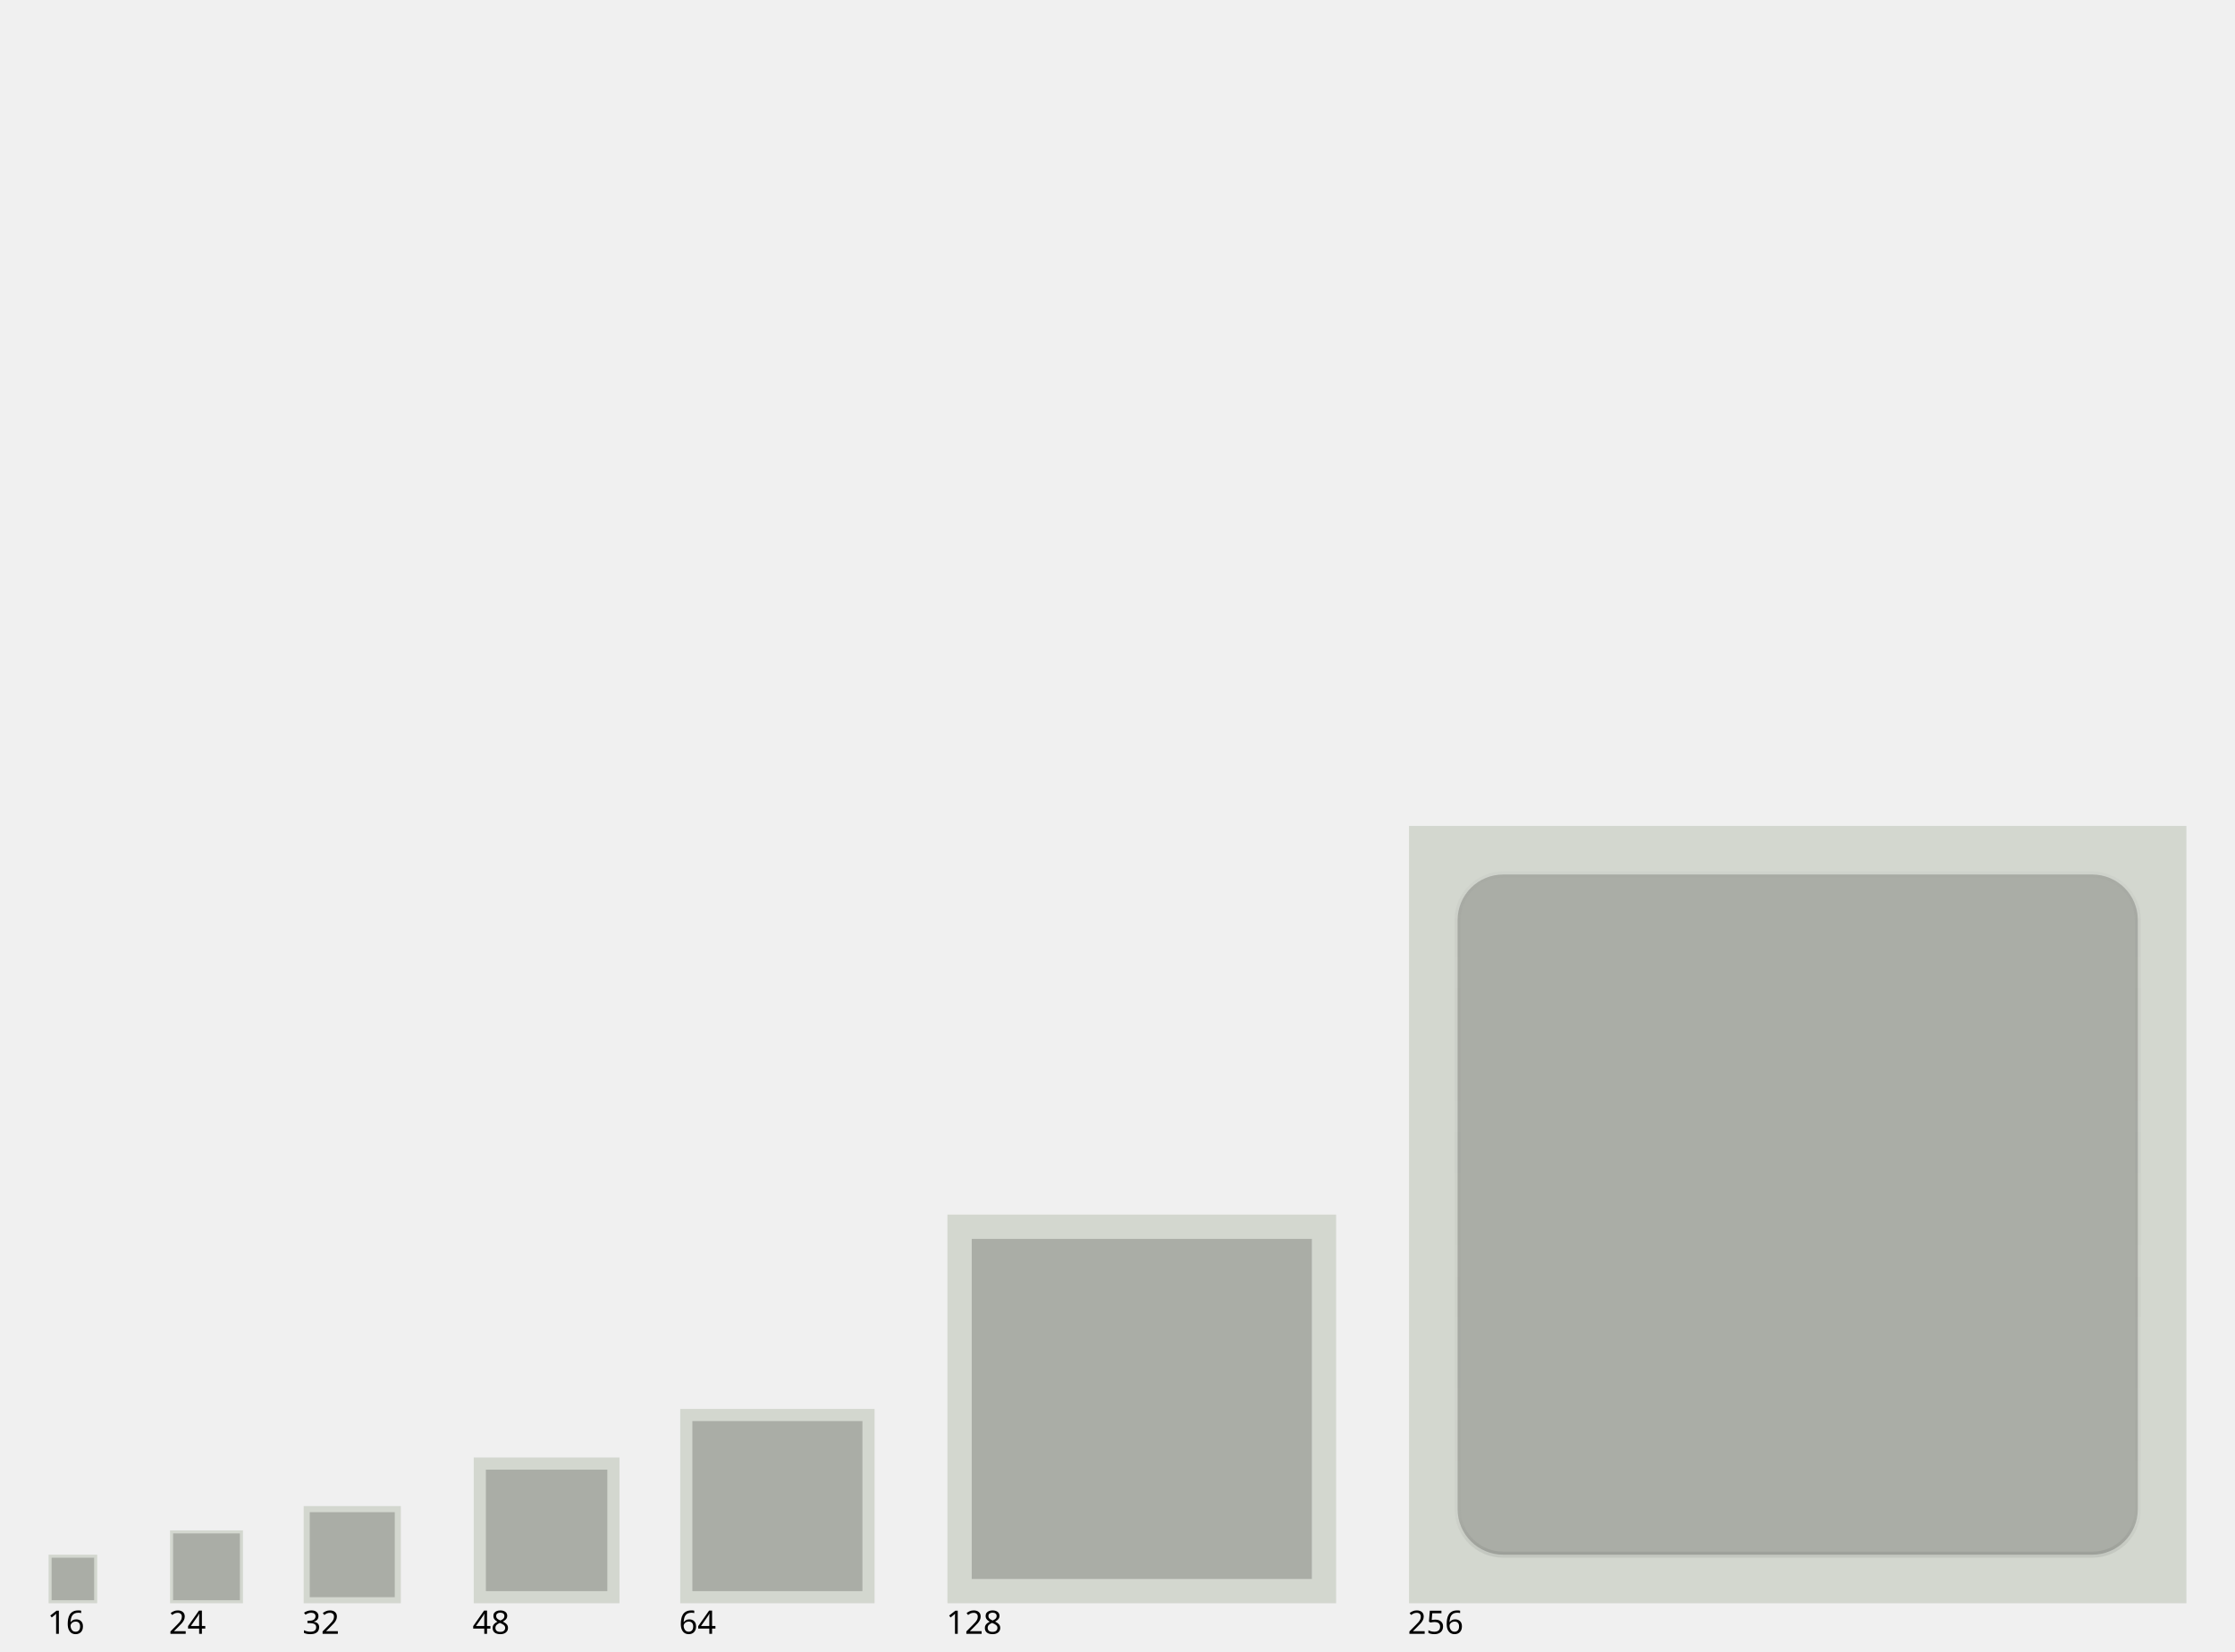
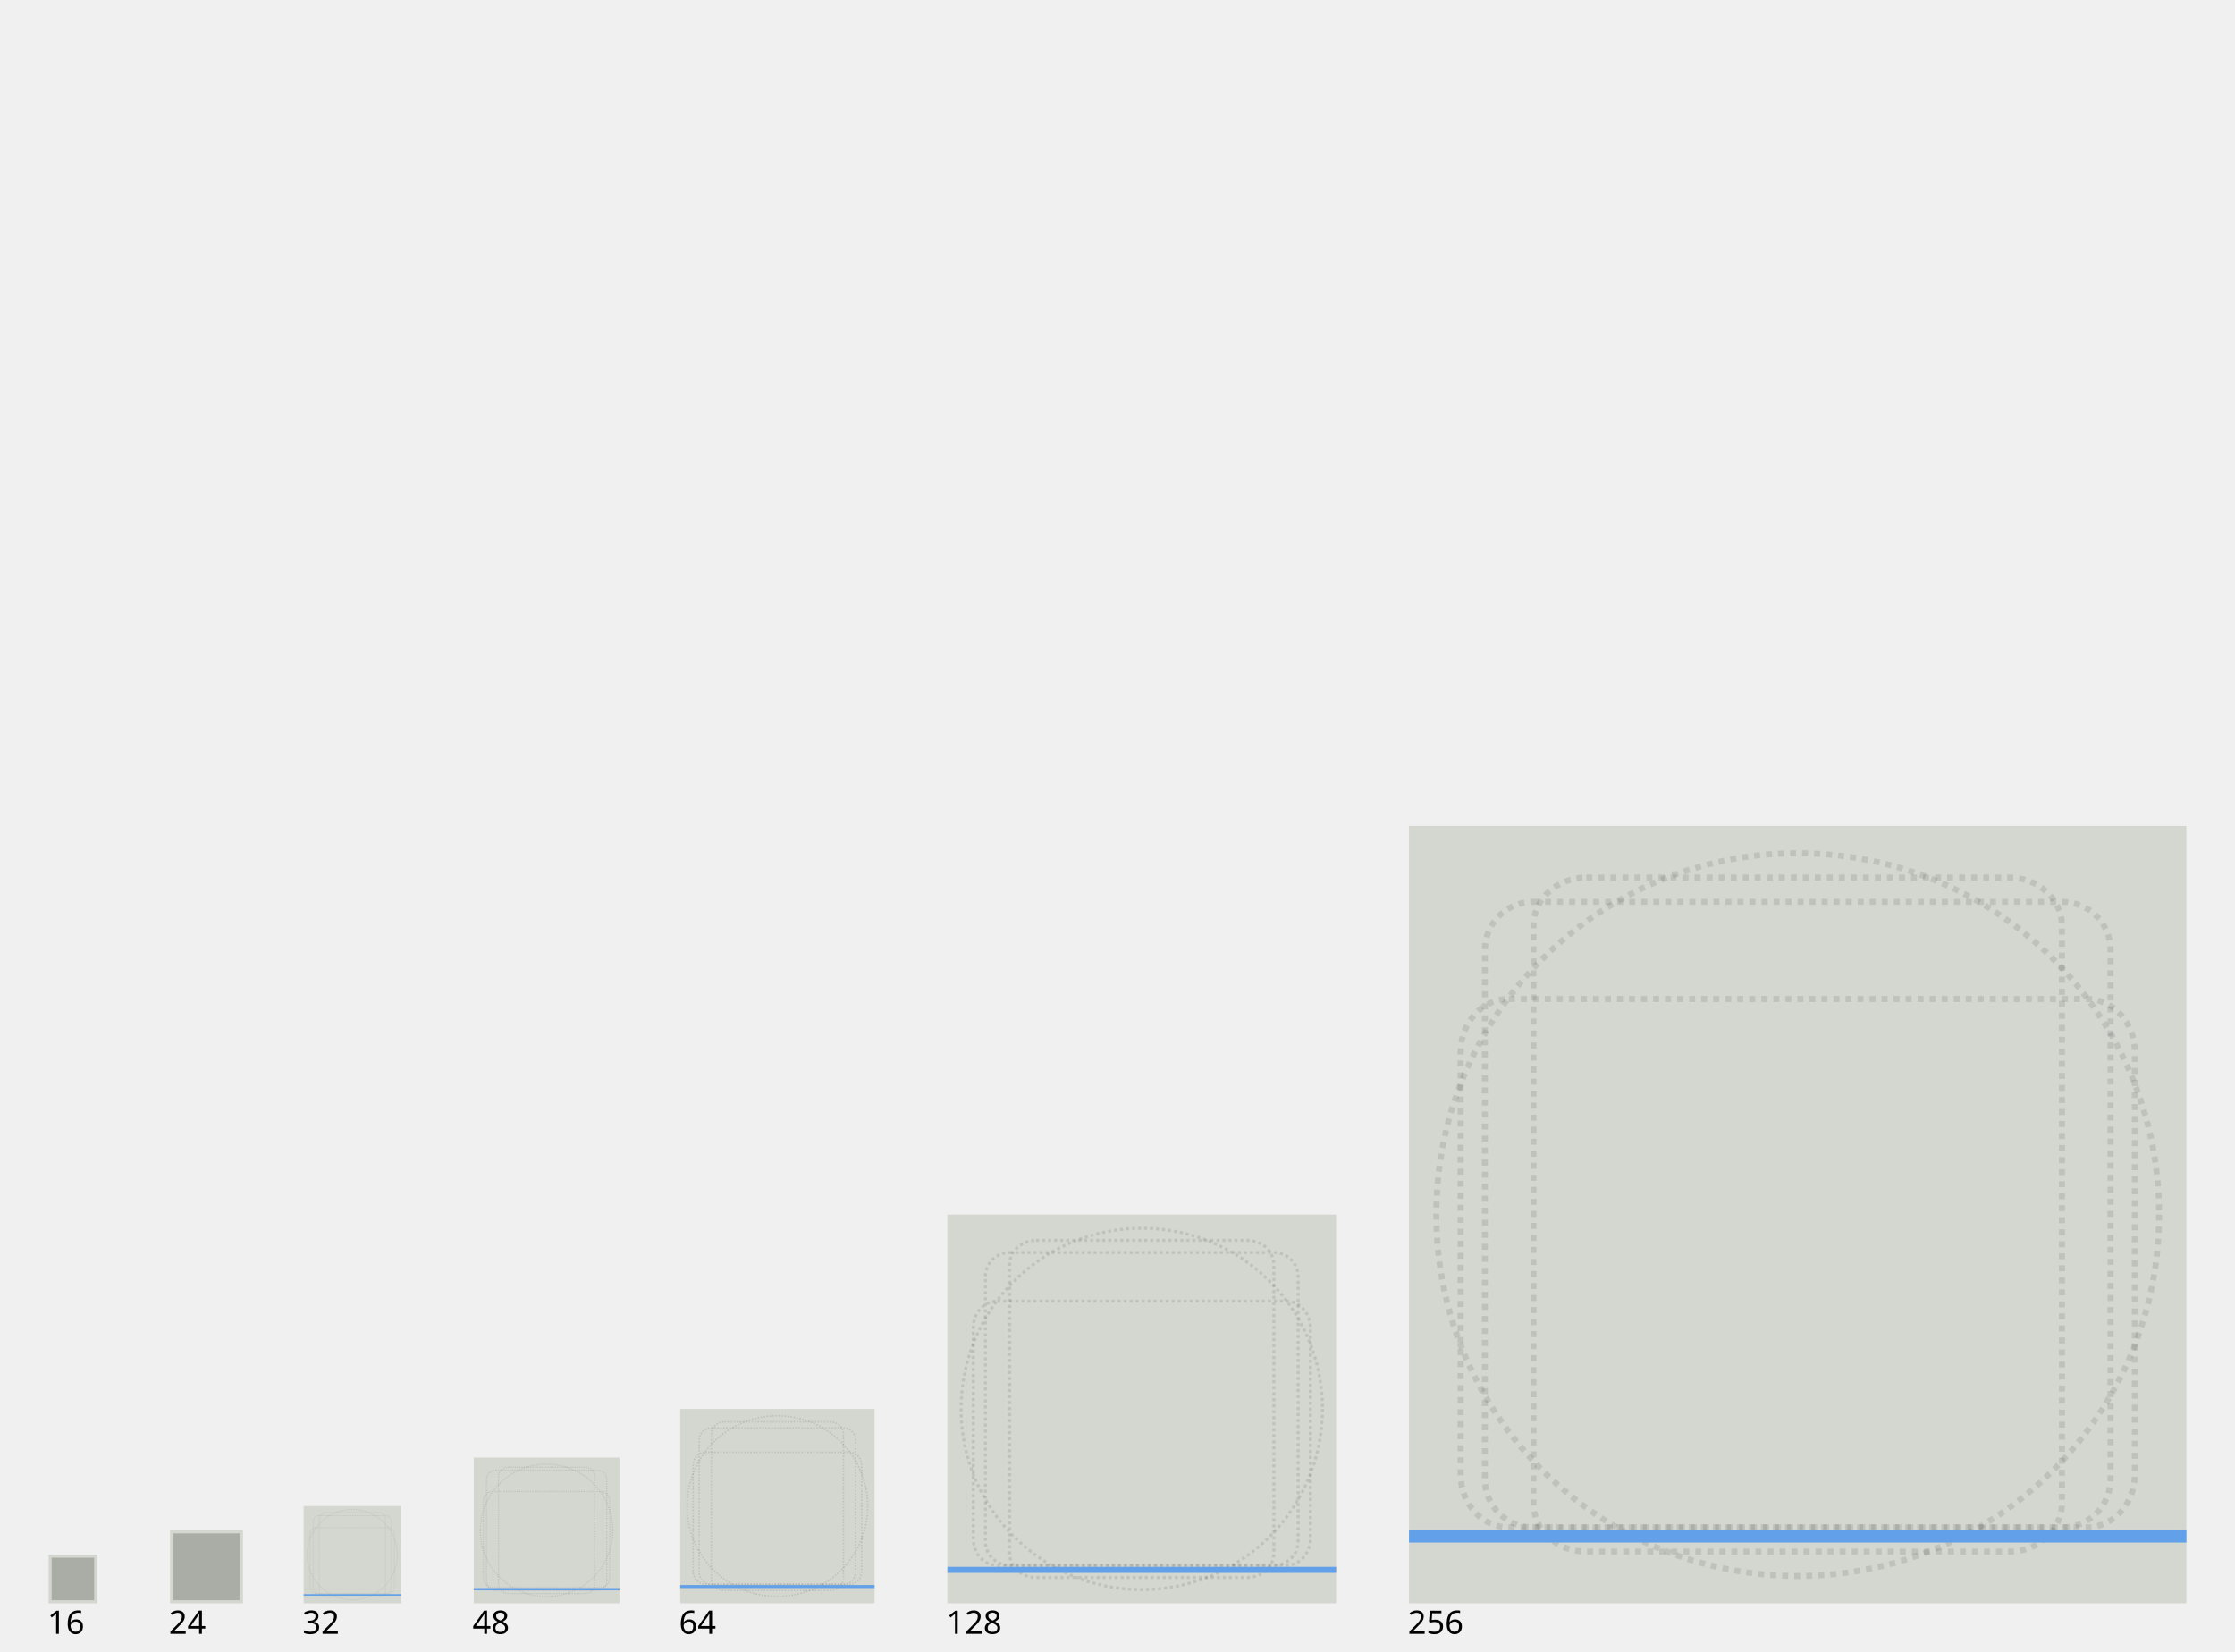
<svg xmlns="http://www.w3.org/2000/svg" xmlns:xlink="http://www.w3.org/1999/xlink" width="736" height="544" id="svg11300" version="1.0" style="display:inline;enable-background:new">
  <defs id="defs3">
-     <linearGradient id="linearGradient2838">
-       <stop id="stop2830" offset="0" style="stop-color:#888888;stop-opacity:0.196" />
-       <stop style="stop-color:#7f7f7f;stop-opacity:0.314" offset="0.059" id="stop2832" />
-       <stop id="stop2834" offset="0.941" style="stop-color:#7f7f7f;stop-opacity:0.196" />
-       <stop id="stop2836" offset="1" style="stop-color:#000000;stop-opacity:0.275" />
-     </linearGradient>
    <linearGradient id="linearGradient2797">
      <stop style="stop-color:#888888;stop-opacity:0.196" offset="0" id="stop2789" />
      <stop id="stop2791" offset="0.065" style="stop-color:#7f7f7f;stop-opacity:0.314" />
      <stop style="stop-color:#7f7f7f;stop-opacity:0.196" offset="0.927" id="stop2793" />
      <stop style="stop-color:#000000;stop-opacity:0.275" offset="1" id="stop2795" />
    </linearGradient>
    <linearGradient id="linearGradient2772">
      <stop style="stop-color:#888888;stop-opacity:0.196" offset="0" id="stop2764" />
      <stop id="stop2766" offset="0.038" style="stop-color:#7f7f7f;stop-opacity:0.314" />
      <stop style="stop-color:#7f7f7f;stop-opacity:0.196" offset="0.943" id="stop2768" />
      <stop style="stop-color:#000000;stop-opacity:0.275" offset="1" id="stop2770" />
    </linearGradient>
    <linearGradient id="linearGradient2689">
      <stop style="stop-color:#888888;stop-opacity:0.196" offset="0" id="stop2681" />
      <stop id="stop2683" offset="0.04" style="stop-color:#7f7f7f;stop-opacity:0.314" />
      <stop style="stop-color:#7f7f7f;stop-opacity:0.196" offset="0.92" id="stop2685" />
      <stop style="stop-color:#000000;stop-opacity:0.275" offset="1" id="stop2687" />
    </linearGradient>
    <linearGradient id="linearGradient2649">
      <stop id="stop2641" offset="0" style="stop-color:#888888;stop-opacity:0.196" />
      <stop style="stop-color:#7f7f7f;stop-opacity:0.314" offset="0.053" id="stop2643" />
      <stop id="stop2645" offset="0.895" style="stop-color:#7f7f7f;stop-opacity:0.196" />
      <stop id="stop2647" offset="1" style="stop-color:#000000;stop-opacity:0.275" />
    </linearGradient>
    <linearGradient id="linearGradient2591">
      <stop id="stop2583" offset="0" style="stop-color:#000000;stop-opacity:0.982" />
      <stop style="stop-color:#7f7f7f;stop-opacity:0.196" offset="0.094" id="stop2585" />
      <stop id="stop2587" offset="0.919" style="stop-color:#7f7f7f;stop-opacity:0.196" />
      <stop id="stop2589" offset="1" style="stop-color:#000000;stop-opacity:0.396" />
    </linearGradient>
    <linearGradient id="linearGradient2312">
      <stop style="stop-color:#ffffff;stop-opacity:0.118" offset="0" id="stop2304" />
      <stop id="stop2306" offset="0.094" style="stop-color:#7f7f7f;stop-opacity:0.196" />
      <stop style="stop-color:#7f7f7f;stop-opacity:0.196" offset="0.919" id="stop2308" />
      <stop style="stop-color:#000000;stop-opacity:0.396" offset="1" id="stop2310" />
    </linearGradient>
    <linearGradient id="linearGradient2157">
      <stop id="stop2153" offset="0" style="stop-color:#ffffff;stop-opacity:0.118" />
      <stop id="stop2155" offset="1" style="stop-color:#000000;stop-opacity:0.392" />
    </linearGradient>
    <linearGradient gradientTransform="translate(41,-7)" xlink:href="#linearGradient2157" id="linearGradient2071-2" x1="27" y1="270" x2="27" y2="288" gradientUnits="userSpaceOnUse" />
    <linearGradient gradientTransform="translate(461.5,-226.5)" xlink:href="#linearGradient2312" id="linearGradient2071-2-2-6-0-9-3" x1="130.5" y1="272.5" x2="130.5" y2="492.5" gradientUnits="userSpaceOnUse" />
    <linearGradient xlink:href="#linearGradient2591" id="linearGradient2571" x1="22" y1="271" x2="22" y2="281" gradientUnits="userSpaceOnUse" />
    <linearGradient gradientTransform="translate(44,-6)" xlink:href="#linearGradient2649" id="linearGradient2601-3" x1="20" y1="269" x2="20" y2="288" gradientUnits="userSpaceOnUse" />
    <linearGradient gradientTransform="translate(71,-29)" xlink:href="#linearGradient2689" id="linearGradient2601-3-4" x1="38" y1="285" x2="38" y2="310" gradientUnits="userSpaceOnUse" />
    <linearGradient gradientTransform="translate(178,-68)" xlink:href="#linearGradient2772" id="linearGradient2601-3-4-2-6" x1="66" y1="294" x2="66" y2="347" gradientUnits="userSpaceOnUse" />
    <linearGradient gradientTransform="translate(287,-75)" xlink:href="#linearGradient2797" id="linearGradient2601-3-4-2-7" x1="57" y1="241" x2="57" y2="350" gradientUnits="userSpaceOnUse" />
-     <linearGradient xlink:href="#linearGradient2838" id="linearGradient2866" x1="494" y1="46" x2="494" y2="268" gradientUnits="userSpaceOnUse" />
  </defs>
  <g style="display:inline" id="layer1" transform="translate(0,244)">
    <g style="display:inline" id="layer7">
      <text y="337.745" xml:space="preserve" x="15.007" style="font-style:normal;font-variant:normal;font-weight:normal;font-stretch:normal;line-height:0%;font-family:'DejaVu Sans';-inkscape-font-specification:'DejaVu Sans';display:inline;fill:#000000;fill-opacity:1;stroke:none;enable-background:new" id="context">
        <tspan style="font-style:normal;font-variant:normal;font-weight:normal;font-stretch:normal;font-size:18px;line-height:1.25;font-family:'Fira Sans';-inkscape-font-specification:'Fira Sans'" y="337.745" x="15.007" id="tspan3933">context</tspan>
      </text>
      <text y="337.745" xml:space="preserve" x="142.488" style="font-style:normal;font-variant:normal;font-weight:bold;font-stretch:normal;line-height:0%;font-family:'DejaVu Sans';-inkscape-font-specification:'DejaVu Sans Bold';text-align:start;writing-mode:lr-tb;text-anchor:start;display:inline;fill:#000000;fill-opacity:1;stroke:none;enable-background:new" id="icon-name">
        <tspan style="font-style:normal;font-variant:normal;font-weight:bold;font-stretch:normal;font-size:18px;line-height:1.25;font-family:'Roboto Slab';-inkscape-font-specification:'Roboto Slab Bold'" y="337.745" x="142.488" id="tspan3937">icon-name</tspan>
      </text>
      <rect style="display:inline;overflow:visible;visibility:visible;fill:#d3d7cf;fill-opacity:1;fill-rule:nonzero;stroke:none;stroke-width:2;marker:none;enable-background:accumulate" id="rect16x16" width="16" height="16" x="-32" y="268" transform="scale(-1,1)" />
      <rect style="display:inline;overflow:visible;visibility:visible;fill:#d3d7cf;fill-opacity:1;fill-rule:nonzero;stroke:none;stroke-width:2;marker:none;enable-background:accumulate" id="rect24x24" width="24" height="24" x="-80" y="260" transform="scale(-1,1)" />
      <rect style="display:inline;overflow:visible;visibility:visible;fill:#d3d7cf;fill-opacity:1;fill-rule:nonzero;stroke:none;stroke-width:2;marker:none;enable-background:accumulate" id="rect32x32" width="32" height="32" x="-132" y="252" transform="scale(-1,1)" />
      <rect y="236" x="-204" height="48" width="48" id="rect48x48" style="display:inline;overflow:visible;visibility:visible;fill:#d3d7cf;fill-opacity:1;fill-rule:nonzero;stroke:none;stroke-width:2;marker:none;enable-background:accumulate" transform="scale(-1,1)" />
      <rect style="display:inline;overflow:visible;visibility:visible;fill:#d3d7cf;fill-opacity:1;fill-rule:nonzero;stroke:none;stroke-width:0.25;marker:none;enable-background:accumulate" id="rect3951" width="64" height="64" x="-288" y="220" transform="scale(-1,1)" />
      <rect y="28" x="-720" height="256" width="256" id="rect48x48-3" style="display:inline;overflow:visible;visibility:visible;fill:#d3d7cf;fill-opacity:1;fill-rule:nonzero;stroke:none;stroke-width:10.667;marker:none;enable-background:accumulate" transform="scale(-1,1)" />
      <rect y="156" x="-440" height="128" width="128" id="rect48x48-6" style="display:inline;overflow:visible;visibility:visible;fill:#d3d7cf;fill-opacity:1;fill-rule:nonzero;stroke:none;stroke-width:5.333;marker:none;enable-background:accumulate" transform="scale(-1,1)" />
      <text xml:space="preserve" style="font-style:normal;font-weight:normal;font-size:10.667px;line-height:1.25;font-family:sans-serif;letter-spacing:0px;word-spacing:0px;fill:#000000;fill-opacity:1;stroke:none" x="463.605" y="294.069" id="text858">
        <tspan id="tspan856" x="463.605" y="294.069" style="font-style:normal;font-variant:normal;font-weight:normal;font-stretch:normal;font-family:'Roboto Slab';-inkscape-font-specification:'Roboto Slab'">256</tspan>
      </text>
      <text xml:space="preserve" style="font-style:normal;font-weight:normal;font-size:10.667px;line-height:1.25;font-family:sans-serif;letter-spacing:0px;word-spacing:0px;display:inline;fill:#000000;fill-opacity:1;stroke:none;enable-background:new" x="311.605" y="294.069" id="text858-7">
        <tspan x="311.605" y="294.069" style="font-style:normal;font-variant:normal;font-weight:normal;font-stretch:normal;font-family:'Roboto Slab';-inkscape-font-specification:'Roboto Slab'" id="tspan918">128</tspan>
      </text>
      <text xml:space="preserve" style="font-style:normal;font-weight:normal;font-size:10.667px;line-height:1.25;font-family:sans-serif;letter-spacing:0px;word-spacing:0px;display:inline;fill:#000000;fill-opacity:1;stroke:none;enable-background:new" x="223.605" y="294.069" id="text858-79">
        <tspan id="tspan856-7" x="223.605" y="294.069" style="font-style:normal;font-variant:normal;font-weight:normal;font-stretch:normal;font-family:'Roboto Slab';-inkscape-font-specification:'Roboto Slab'">64</tspan>
      </text>
      <text xml:space="preserve" style="font-style:normal;font-weight:normal;font-size:10.667px;line-height:1.25;font-family:sans-serif;letter-spacing:0px;word-spacing:0px;display:inline;fill:#000000;fill-opacity:1;stroke:none;enable-background:new" x="155.605" y="294.069" id="text858-1">
        <tspan id="tspan856-6" x="155.605" y="294.069" style="font-style:normal;font-variant:normal;font-weight:normal;font-stretch:normal;font-family:'Roboto Slab';-inkscape-font-specification:'Roboto Slab'">48</tspan>
      </text>
      <text xml:space="preserve" style="font-style:normal;font-weight:normal;font-size:10.667px;line-height:1.25;font-family:sans-serif;letter-spacing:0px;word-spacing:0px;display:inline;fill:#000000;fill-opacity:1;stroke:none;enable-background:new" x="99.605" y="294.069" id="text858-3">
        <tspan id="tspan856-0" x="99.605" y="294.069" style="font-style:normal;font-variant:normal;font-weight:normal;font-stretch:normal;font-family:'Roboto Slab';-inkscape-font-specification:'Roboto Slab'">32</tspan>
      </text>
      <text xml:space="preserve" style="font-style:normal;font-weight:normal;font-size:10.667px;line-height:1.25;font-family:sans-serif;letter-spacing:0px;word-spacing:0px;display:inline;fill:#000000;fill-opacity:1;stroke:none;enable-background:new" x="55.605" y="294.069" id="text858-2">
        <tspan id="tspan856-1" x="55.605" y="294.069" style="font-style:normal;font-variant:normal;font-weight:normal;font-stretch:normal;font-family:'Roboto Slab';-inkscape-font-specification:'Roboto Slab'">24</tspan>
      </text>
      <text xml:space="preserve" style="font-style:normal;font-weight:normal;font-size:10.667px;line-height:1.25;font-family:sans-serif;letter-spacing:0px;word-spacing:0px;display:inline;fill:#000000;fill-opacity:1;stroke:none;enable-background:new" x="15.605" y="294.069" id="text858-5">
        <tspan id="tspan856-65" x="15.605" y="294.069" style="font-style:normal;font-variant:normal;font-weight:normal;font-stretch:normal;font-family:'Roboto Slab';-inkscape-font-specification:'Roboto Slab'">16</tspan>
      </text>
-       <rect style="opacity:1;vector-effect:none;fill:#000000;fill-opacity:0.196;stroke:url(#linearGradient2866);stroke-width:2;stroke-linecap:round;stroke-linejoin:round;stroke-miterlimit:4;stroke-dasharray:none;stroke-dashoffset:0;stroke-opacity:0.275" id="rect2858" width="224" height="224" x="480" y="44" ry="15" />
-       <rect style="opacity:1;vector-effect:none;fill:#000000;fill-opacity:0.196;stroke:none;stroke-width:2;stroke-linecap:round;stroke-linejoin:round;stroke-miterlimit:4;stroke-dasharray:none;stroke-dashoffset:0;stroke-opacity:0.275" id="rect2868" width="112" height="112" x="320" y="164" ry="0" />
-       <rect style="opacity:1;vector-effect:none;fill:#000000;fill-opacity:0.196;stroke:none;stroke-width:2;stroke-linecap:round;stroke-linejoin:round;stroke-miterlimit:4;stroke-dasharray:none;stroke-dashoffset:0;stroke-opacity:0.275" id="rect2874" width="56" height="56" x="228" y="224" ry="0" />
-       <rect style="opacity:1;vector-effect:none;fill:#000000;fill-opacity:0.196;stroke:none;stroke-width:2;stroke-linecap:round;stroke-linejoin:round;stroke-miterlimit:4;stroke-dasharray:none;stroke-dashoffset:0;stroke-opacity:0.275" id="rect2876" width="40" height="40" x="160" y="240" />
-       <rect style="opacity:1;vector-effect:none;fill:#000000;fill-opacity:0.196;stroke:none;stroke-width:2;stroke-linecap:round;stroke-linejoin:round;stroke-miterlimit:4;stroke-dasharray:none;stroke-dashoffset:0;stroke-opacity:0.275" id="rect2878" width="28" height="28" x="102" y="254" />
-       <rect style="opacity:1;vector-effect:none;fill:#000000;fill-opacity:0.196;stroke:none;stroke-width:2;stroke-linecap:round;stroke-linejoin:round;stroke-miterlimit:4;stroke-dasharray:none;stroke-dashoffset:0;stroke-opacity:0.275" id="rect2880" width="22" height="22" x="57" y="261" />
-       <rect style="opacity:1;vector-effect:none;fill:#000000;fill-opacity:0.196;stroke:none;stroke-width:2;stroke-linecap:round;stroke-linejoin:round;stroke-miterlimit:4;stroke-dasharray:none;stroke-dashoffset:0;stroke-opacity:0.275" id="rect2882" width="14" height="14" x="17" y="269" />
+     </g>
+     <g id="layer2" style="display:inline">
+       <rect style="display:inline;opacity:1;vector-effect:none;fill:#000000;fill-opacity:0.196;stroke:none;stroke-width:2;stroke-linecap:round;stroke-linejoin:round;stroke-miterlimit:4;stroke-dasharray:none;stroke-dashoffset:0;stroke-opacity:0.275;enable-background:new" id="rect2880" width="22" height="22" x="57" y="261" />
+       <rect style="display:inline;opacity:1;vector-effect:none;fill:#000000;fill-opacity:0.196;stroke:none;stroke-width:2;stroke-linecap:round;stroke-linejoin:round;stroke-miterlimit:4;stroke-dasharray:none;stroke-dashoffset:0;stroke-opacity:0.275;enable-background:new" id="rect2882" width="14" height="14" x="17" y="269" />
+       <g id="g916" transform="matrix(2,0,0,2,-547.8561,-160.4502)">
+         <circle style="display:inline;opacity:0.1;vector-effect:none;fill:none;fill-opacity:1;stroke:#000000;stroke-width:0.99;stroke-linecap:butt;stroke-linejoin:miter;stroke-miterlimit:4;stroke-dasharray:0.99, 0.99;stroke-dashoffset:0;stroke-opacity:1;marker:none;marker-start:none;marker-mid:none;marker-end:none;paint-order:normal;enable-background:new" id="circle2892" r="59.504" cy="158.225" cx="569.928" />
+         <rect style="display:inline;opacity:0.1;vector-effect:none;fill:none;fill-opacity:1;stroke:#000000;stroke-width:0.99;stroke-linecap:butt;stroke-linejoin:miter;stroke-miterlimit:4;stroke-dasharray:0.99, 0.99;stroke-dashoffset:0;stroke-opacity:1;marker:none;marker-start:none;marker-mid:none;marker-end:none;paint-order:normal;enable-background:new" id="rect2894" width="87.01" height="111.01" x="526.423" y="102.72" rx="8.701" ry="7.929" />
+         <rect style="display:inline;opacity:0.1;vector-effect:none;fill:none;fill-opacity:1;stroke:#000000;stroke-width:0.99;stroke-linecap:butt;stroke-linejoin:miter;stroke-miterlimit:4;stroke-dasharray:0.99, 0.99;stroke-dashoffset:0;stroke-opacity:1;marker:none;marker-start:none;marker-mid:none;marker-end:none;paint-order:normal;enable-background:new" id="rect2896" width="103.01" height="103.01" x="518.423" y="106.72" rx="7.924" ry="7.924" />
+         <rect style="display:inline;opacity:0.1;vector-effect:none;fill:none;fill-opacity:1;stroke:#000000;stroke-width:0.99;stroke-linecap:butt;stroke-linejoin:miter;stroke-miterlimit:4;stroke-dasharray:0.99, 0.99;stroke-dashoffset:0;stroke-opacity:1;marker:none;marker-start:none;marker-mid:none;marker-end:none;paint-order:normal;enable-background:new" id="rect2898" width="111.01" height="87.01" x="514.423" y="122.72" rx="7.929" ry="8.701" />
+         <path style="display:inline;fill:none;stroke:#62a0ea;stroke-width:2;stroke-linecap:butt;stroke-linejoin:miter;stroke-miterlimit:4;stroke-dasharray:none;stroke-opacity:1;enable-background:new" d="m 505.928,211.225 h 128" id="path2900" />
+       </g>
+       <g transform="translate(312,-16)" style="display:inline;enable-background:new" id="g886">
+         <circle style="display:inline;opacity:0.1;vector-effect:none;fill:none;fill-opacity:1;stroke:#000000;stroke-width:0.99;stroke-linecap:butt;stroke-linejoin:miter;stroke-miterlimit:4;stroke-dasharray:0.99, 0.99;stroke-dashoffset:0;stroke-opacity:1;marker:none;marker-start:none;marker-mid:none;marker-end:none;paint-order:normal;enable-background:new" id="circle2892-3" r="59.504" cy="236" cx="64" />
+         <rect style="display:inline;opacity:0.1;vector-effect:none;fill:none;fill-opacity:1;stroke:#000000;stroke-width:0.99;stroke-linecap:butt;stroke-linejoin:miter;stroke-miterlimit:4;stroke-dasharray:0.99, 0.99;stroke-dashoffset:0;stroke-opacity:1;marker:none;marker-start:none;marker-mid:none;marker-end:none;paint-order:normal;enable-background:new" id="rect2894-6" width="87.01" height="111.01" x="20.495" y="180.495" rx="8.701" ry="7.929" />
+         <rect style="display:inline;opacity:0.1;vector-effect:none;fill:none;fill-opacity:1;stroke:#000000;stroke-width:0.99;stroke-linecap:butt;stroke-linejoin:miter;stroke-miterlimit:4;stroke-dasharray:0.99, 0.99;stroke-dashoffset:0;stroke-opacity:1;marker:none;marker-start:none;marker-mid:none;marker-end:none;paint-order:normal;enable-background:new" id="rect2896-7" width="103.01" height="103.01" x="12.495" y="184.495" rx="7.924" ry="7.924" />
+         <rect style="display:inline;opacity:0.1;vector-effect:none;fill:none;fill-opacity:1;stroke:#000000;stroke-width:0.99;stroke-linecap:butt;stroke-linejoin:miter;stroke-miterlimit:4;stroke-dasharray:0.99, 0.99;stroke-dashoffset:0;stroke-opacity:1;marker:none;marker-start:none;marker-mid:none;marker-end:none;paint-order:normal;enable-background:new" id="rect2898-5" width="111.01" height="87.01" x="8.495" y="200.495" rx="7.929" ry="8.701" />
+         <path style="display:inline;fill:none;stroke:#62a0ea;stroke-width:2;stroke-linecap:butt;stroke-linejoin:miter;stroke-miterlimit:4;stroke-dasharray:none;stroke-opacity:1;enable-background:new" d="M 2.6203015e-5,289 H 128" id="path2900-3" />
+       </g>
+       <g transform="matrix(0.5,0,0,0.5,224,134)" style="display:inline;enable-background:new" id="g886-5">
+         <circle style="display:inline;opacity:0.1;vector-effect:none;fill:none;fill-opacity:1;stroke:#000000;stroke-width:0.99;stroke-linecap:butt;stroke-linejoin:miter;stroke-miterlimit:4;stroke-dasharray:0.99, 0.99;stroke-dashoffset:0;stroke-opacity:1;marker:none;marker-start:none;marker-mid:none;marker-end:none;paint-order:normal;enable-background:new" id="circle2892-6" r="59.504" cy="236" cx="64" />
+         <rect style="display:inline;opacity:0.1;vector-effect:none;fill:none;fill-opacity:1;stroke:#000000;stroke-width:0.99;stroke-linecap:butt;stroke-linejoin:miter;stroke-miterlimit:4;stroke-dasharray:0.99, 0.99;stroke-dashoffset:0;stroke-opacity:1;marker:none;marker-start:none;marker-mid:none;marker-end:none;paint-order:normal;enable-background:new" id="rect2894-2" width="87.01" height="111.01" x="20.495" y="180.495" rx="8.701" ry="7.929" />
+         <rect style="display:inline;opacity:0.1;vector-effect:none;fill:none;fill-opacity:1;stroke:#000000;stroke-width:0.99;stroke-linecap:butt;stroke-linejoin:miter;stroke-miterlimit:4;stroke-dasharray:0.99, 0.99;stroke-dashoffset:0;stroke-opacity:1;marker:none;marker-start:none;marker-mid:none;marker-end:none;paint-order:normal;enable-background:new" id="rect2896-9" width="103.01" height="103.01" x="12.495" y="184.495" rx="7.924" ry="7.924" />
+         <rect style="display:inline;opacity:0.1;vector-effect:none;fill:none;fill-opacity:1;stroke:#000000;stroke-width:0.99;stroke-linecap:butt;stroke-linejoin:miter;stroke-miterlimit:4;stroke-dasharray:0.99, 0.99;stroke-dashoffset:0;stroke-opacity:1;marker:none;marker-start:none;marker-mid:none;marker-end:none;paint-order:normal;enable-background:new" id="rect2898-1" width="111.01" height="87.01" x="8.495" y="200.495" rx="7.929" ry="8.701" />
+         <path style="display:inline;fill:none;stroke:#62a0ea;stroke-width:2;stroke-linecap:butt;stroke-linejoin:miter;stroke-miterlimit:4;stroke-dasharray:none;stroke-opacity:1;enable-background:new" d="M 2.6203015e-5,289 H 128" id="path2900-2" />
+       </g>
+       <g transform="matrix(0.375,0,0,0.375,156,171.5)" style="display:inline;enable-background:new" id="g886-5-2">
+         <circle style="display:inline;opacity:0.1;vector-effect:none;fill:none;fill-opacity:1;stroke:#000000;stroke-width:0.968;stroke-linecap:butt;stroke-linejoin:miter;stroke-miterlimit:4;stroke-dasharray:0.968, 0.968;stroke-dashoffset:0;stroke-opacity:1;marker:none;marker-start:none;marker-mid:none;marker-end:none;paint-order:normal;enable-background:new" id="circle2892-6-6" cy="236" cx="64" r="58.183" />
+         <rect style="display:inline;opacity:0.1;vector-effect:none;fill:none;fill-opacity:1;stroke:#000000;stroke-width:0.975;stroke-linecap:butt;stroke-linejoin:miter;stroke-miterlimit:4;stroke-dasharray:0.975, 0.975;stroke-dashoffset:0;stroke-opacity:1;marker:none;marker-start:none;marker-mid:none;marker-end:none;paint-order:normal;enable-background:new" id="rect2894-2-1" width="84.358" height="111.025" x="21.821" y="180.487" rx="8.436" ry="7.93" />
+         <rect style="display:inline;opacity:0.1;vector-effect:none;fill:none;fill-opacity:1;stroke:#000000;stroke-width:1.015;stroke-linecap:butt;stroke-linejoin:miter;stroke-miterlimit:4;stroke-dasharray:1.015, 1.015;stroke-dashoffset:0;stroke-opacity:1;marker:none;marker-start:none;marker-mid:none;marker-end:none;paint-order:normal;enable-background:new" id="rect2896-9-8" width="105.651" height="105.651" x="11.174" y="183.174" rx="8.127" ry="8.127" />
+         <rect style="display:inline;opacity:0.1;vector-effect:none;fill:none;fill-opacity:1;stroke:#000000;stroke-width:0.975;stroke-linecap:butt;stroke-linejoin:miter;stroke-miterlimit:4;stroke-dasharray:0.975, 0.975;stroke-dashoffset:0;stroke-opacity:1;marker:none;marker-start:none;marker-mid:none;marker-end:none;paint-order:normal;enable-background:new" id="rect2898-1-7" width="111.025" height="84.358" x="8.487" y="201.821" rx="7.93" ry="8.436" />
+         <path style="display:inline;fill:none;stroke:#62a0ea;stroke-width:2;stroke-linecap:butt;stroke-linejoin:miter;stroke-miterlimit:4;stroke-dasharray:none;stroke-opacity:1;enable-background:new" d="M 2.6283016e-5,287.667 H 128" id="path2900-2-9" />
+       </g>
+       <g transform="matrix(0.25,0,0,0.25,99.99999,209)" style="display:inline;enable-background:new" id="g886-5-1">
+         <circle style="display:inline;opacity:0.1;vector-effect:none;fill:none;fill-opacity:1;stroke:#000000;stroke-width:0.99;stroke-linecap:butt;stroke-linejoin:miter;stroke-miterlimit:4;stroke-dasharray:0.99, 0.99;stroke-dashoffset:0;stroke-opacity:1;marker:none;marker-start:none;marker-mid:none;marker-end:none;paint-order:normal;enable-background:new" id="circle2892-6-2" r="59.504" cy="236" cx="64" />
+         <rect style="display:inline;opacity:0.1;vector-effect:none;fill:none;fill-opacity:1;stroke:#000000;stroke-width:0.99;stroke-linecap:butt;stroke-linejoin:miter;stroke-miterlimit:4;stroke-dasharray:0.99, 0.99;stroke-dashoffset:0;stroke-opacity:1;marker:none;marker-start:none;marker-mid:none;marker-end:none;paint-order:normal;enable-background:new" id="rect2894-2-9" width="87.01" height="111.01" x="20.495" y="180.495" rx="8.701" ry="7.929" />
+         <rect style="display:inline;opacity:0.1;vector-effect:none;fill:none;fill-opacity:1;stroke:#000000;stroke-width:0.99;stroke-linecap:butt;stroke-linejoin:miter;stroke-miterlimit:4;stroke-dasharray:0.99, 0.99;stroke-dashoffset:0;stroke-opacity:1;marker:none;marker-start:none;marker-mid:none;marker-end:none;paint-order:normal;enable-background:new" id="rect2896-9-3" width="103.01" height="103.01" x="12.495" y="184.495" rx="7.924" ry="7.924" />
+         <rect style="display:inline;opacity:0.1;vector-effect:none;fill:none;fill-opacity:1;stroke:#000000;stroke-width:0.99;stroke-linecap:butt;stroke-linejoin:miter;stroke-miterlimit:4;stroke-dasharray:0.99, 0.99;stroke-dashoffset:0;stroke-opacity:1;marker:none;marker-start:none;marker-mid:none;marker-end:none;paint-order:normal;enable-background:new" id="rect2898-1-1" width="111.01" height="87.01" x="8.495" y="200.495" rx="7.929" ry="8.701" />
+         <path style="display:inline;fill:none;stroke:#62a0ea;stroke-width:2;stroke-linecap:butt;stroke-linejoin:miter;stroke-miterlimit:4;stroke-dasharray:none;stroke-opacity:1;enable-background:new" d="M 2.6203015e-5,289 H 128" id="path2900-2-94" />
+       </g>
    </g>
    <g id="layer6" style="display:inline">
      <g aria-label="?" style="font-style:normal;font-variant:normal;font-weight:normal;font-stretch:normal;font-size:14.084px;line-height:1.25;font-family:'Fira Sans';-inkscape-font-specification:'Fira Sans';letter-spacing:0px;word-spacing:0px;display:inline;fill:#ffffff;fill-opacity:1;stroke:none;stroke-width:2.641;enable-background:new" id="text1492-4" transform="translate(41,-6)" />
    </g>
  </g>
</svg>
